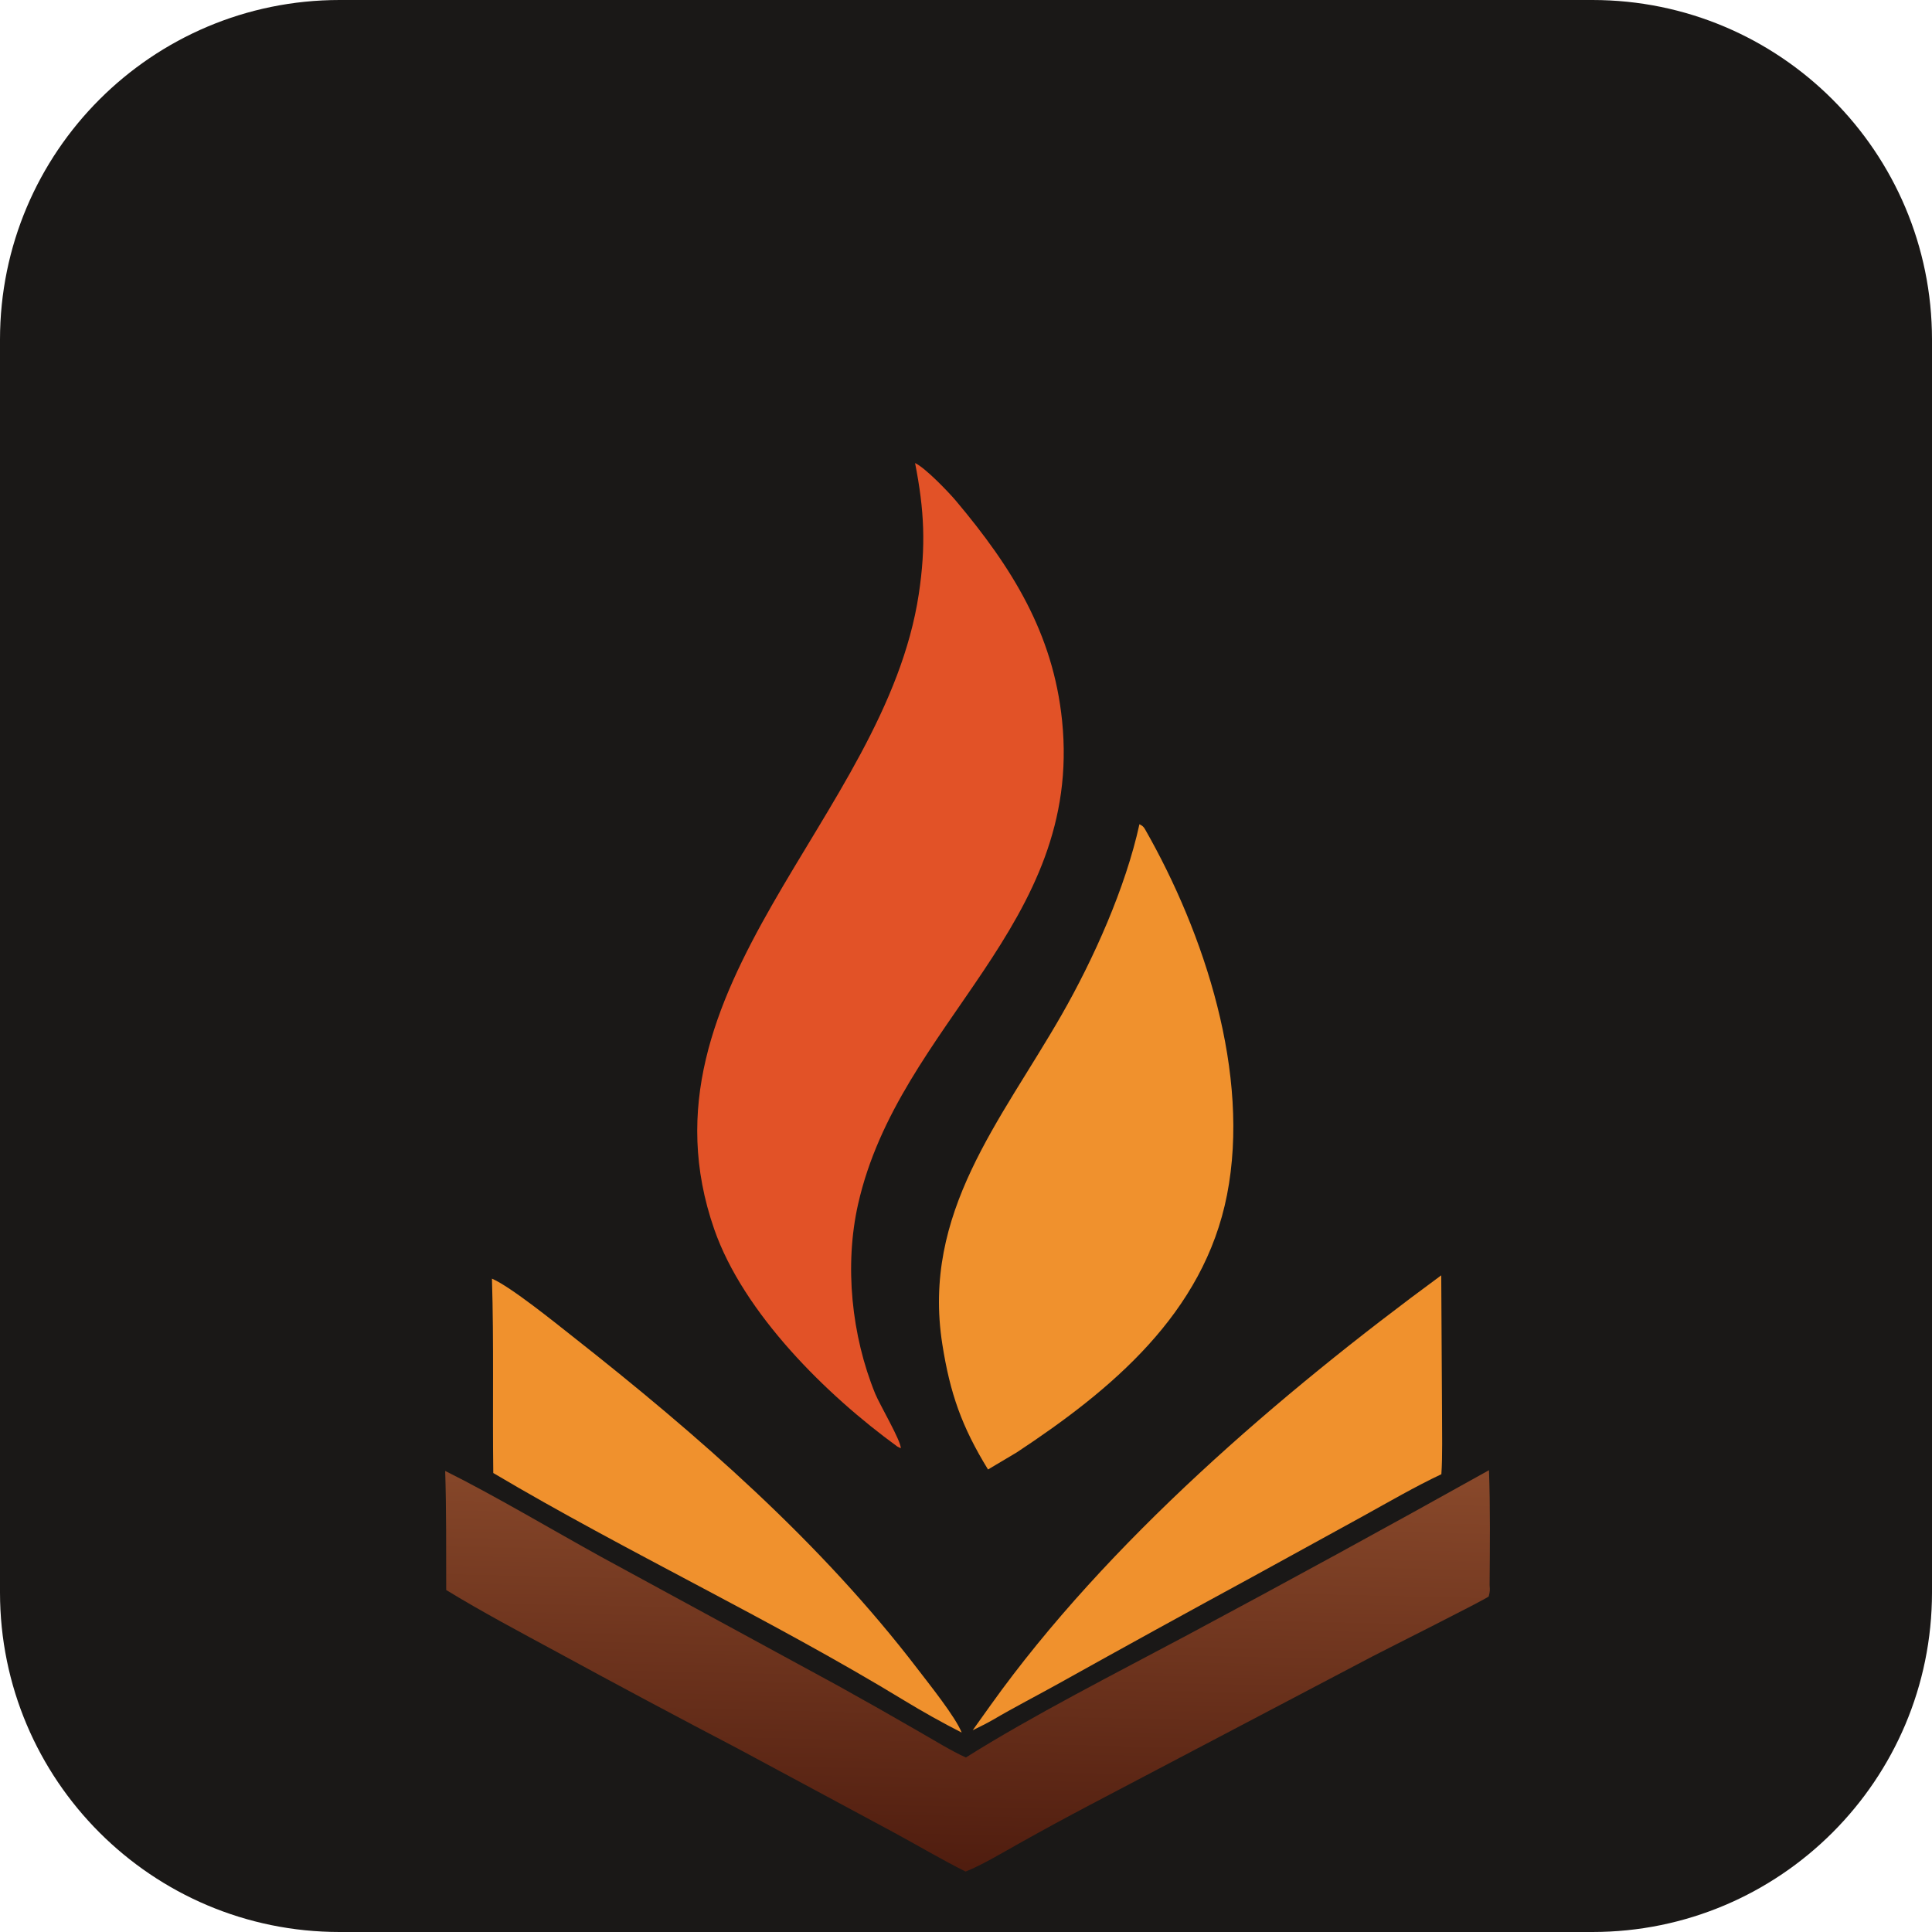
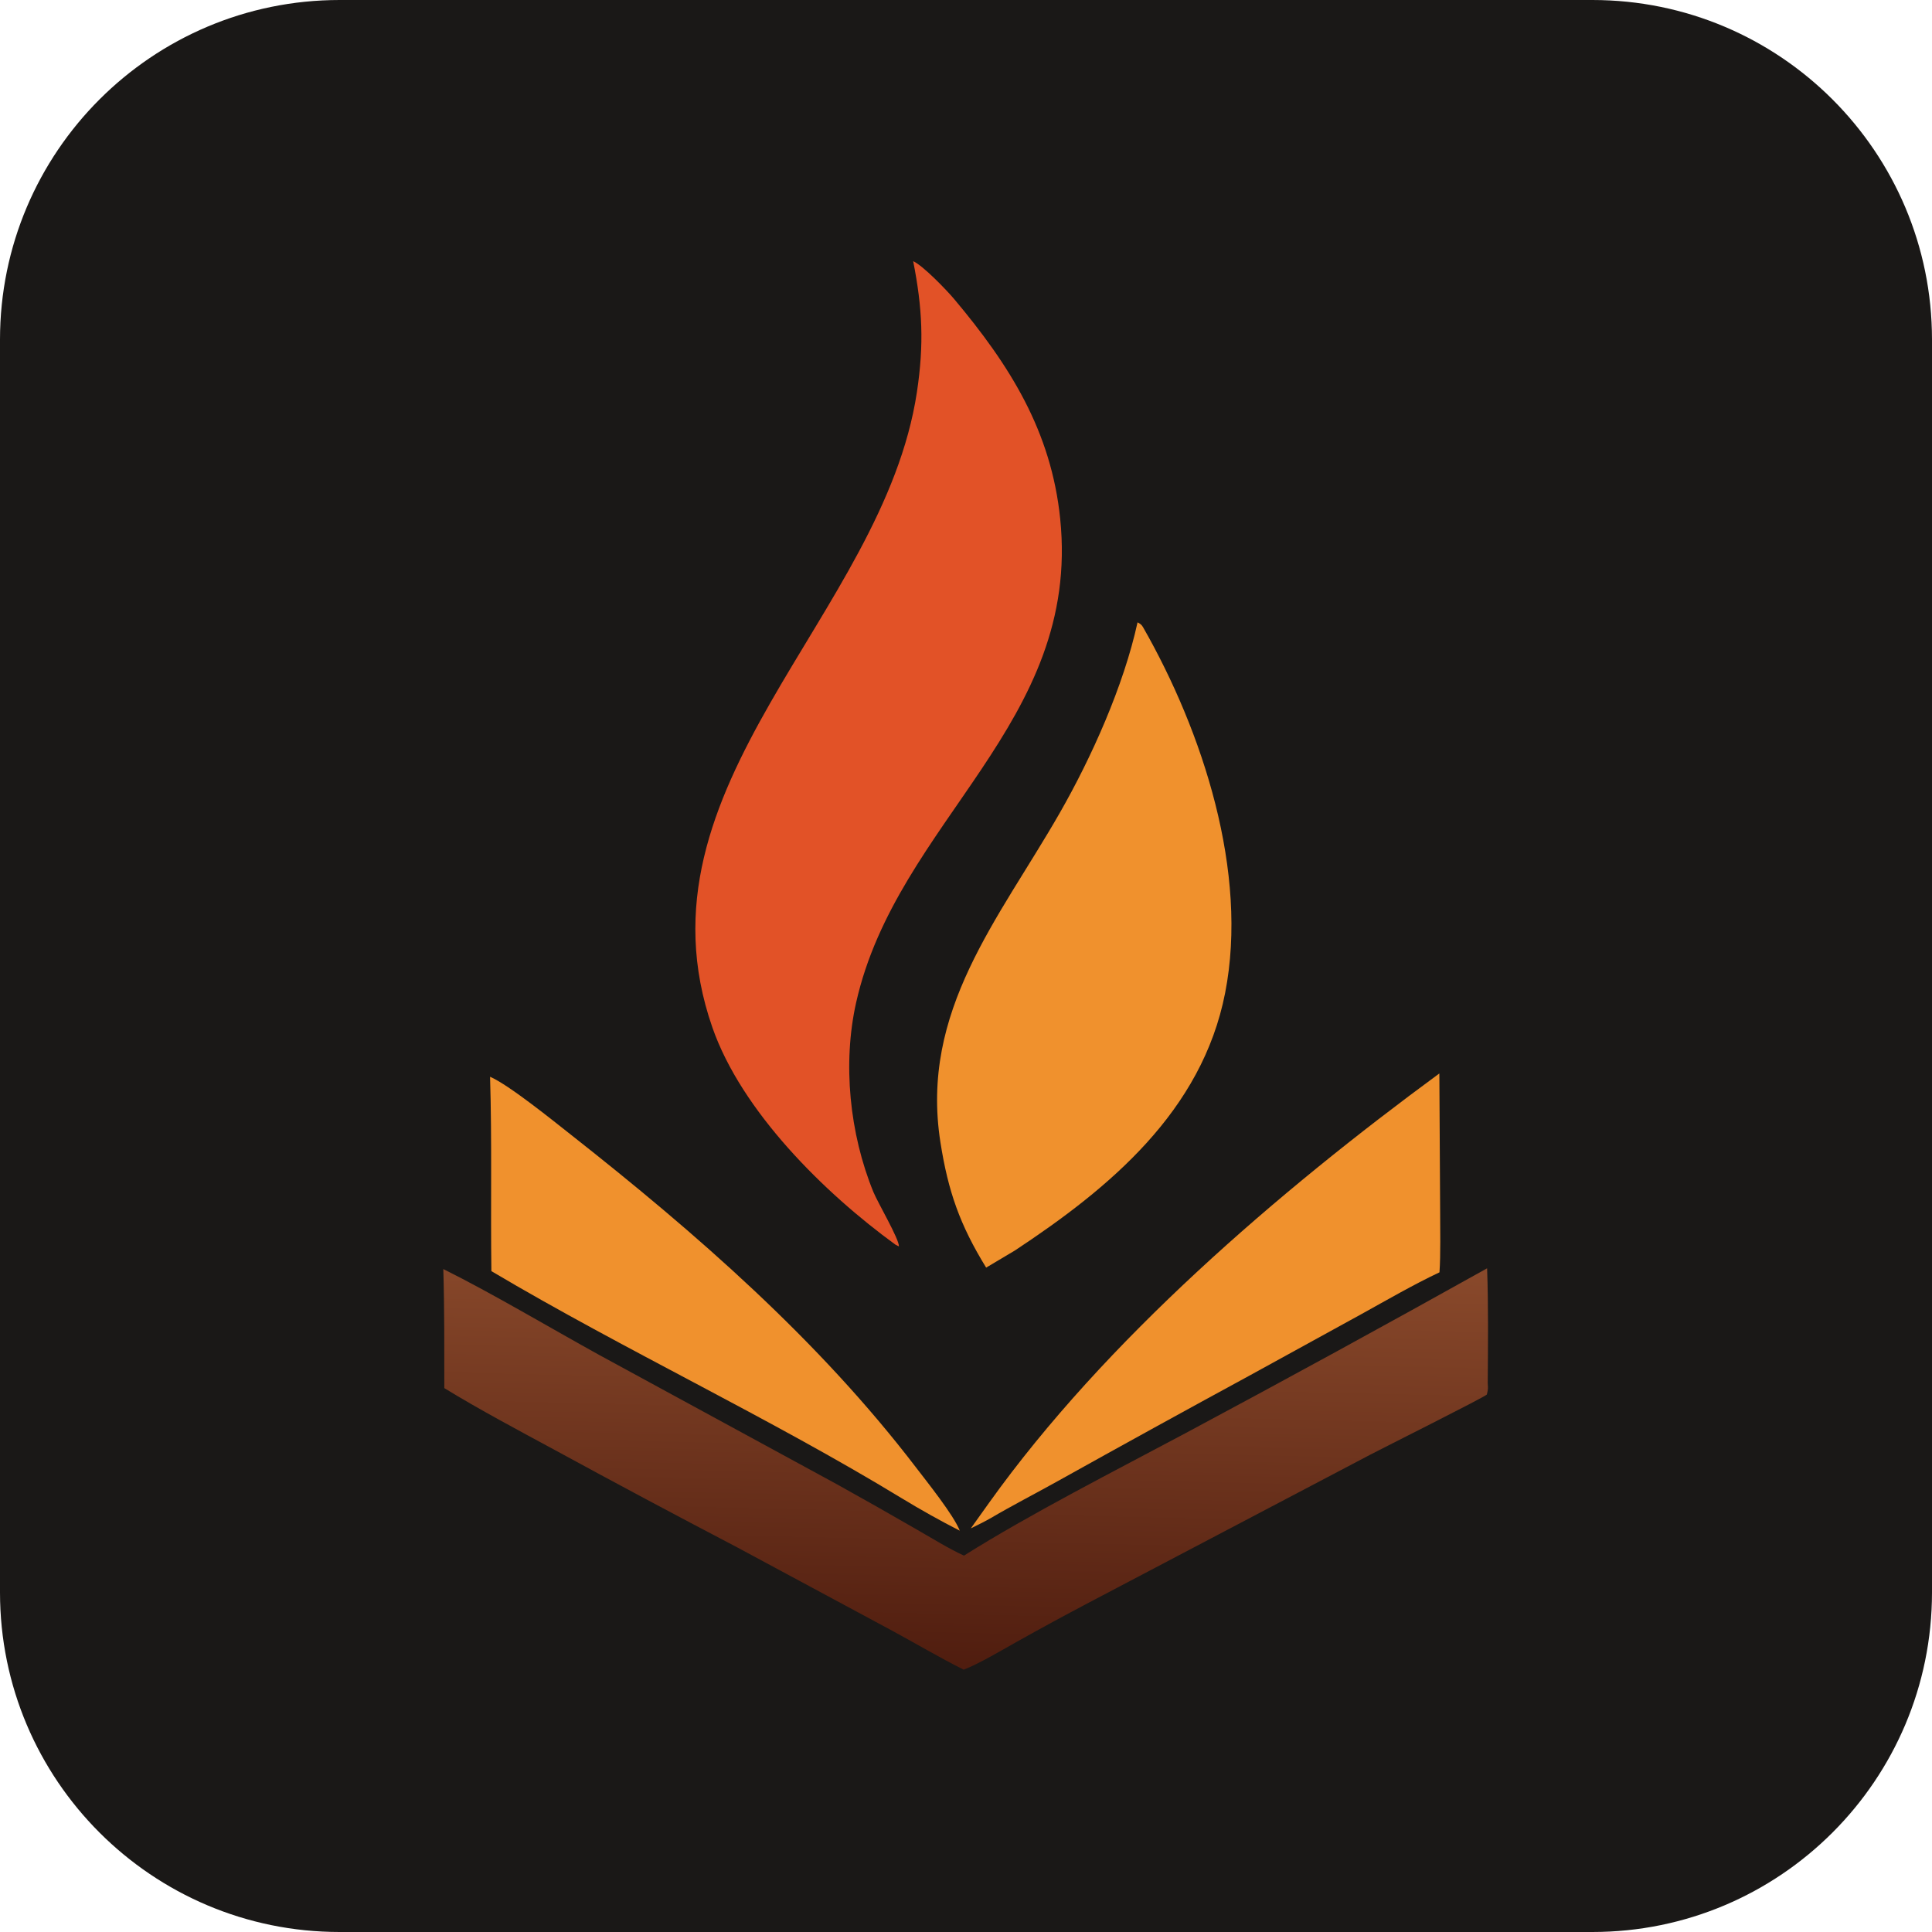
<svg xmlns="http://www.w3.org/2000/svg" width="1024" height="1024" viewBox="0 0 1024 1024">
  <defs>
    <linearGradient id="bookGradient" x1="509" y1="739" x2="512" y2="609" gradientUnits="userSpaceOnUse">
      <stop offset="0" stop-color="#501D0F" />
      <stop offset="1" stop-color="#89492B" />
    </linearGradient>
  </defs>
  <rect x="0" y="0" width="1024" height="1024" rx="180" ry="180" fill="#1A1817" />
-   <g transform="translate(-332, -230) scale(1.65)">
+   <g transform="translate(-333, -337) scale(1.65)">
    <path fill="#E25227" d="M495.154 288.138C498.378 289.608 505.914 297.445 508.313 300.3C526.269 321.669 539.502 342.79 542.378 370.879C549.115 436.662 490.007 467.903 476.848 526.209C472.415 545.849 474.731 568.443 482.366 587.122C483.763 590.541 490.702 602.324 490.569 604.62L489.492 604.081C466.698 587.526 440.031 561.25 430.639 534.248C403.556 456.377 485.481 402.143 496.346 330.247C498.679 314.804 498.133 303.222 495.154 288.138Z" />
    <path fill="url(#bookGradient)" d="M679.512 611.655C679.948 623.671 679.803 636.504 679.711 648.539C679.819 650.345 679.874 650.354 679.431 652.203C678.578 653.105 645.852 669.482 641.946 671.541L551.504 719.091C543.78 723.161 536.109 727.33 528.491 731.597C523.974 734.127 516.055 738.826 511.383 740.578C504.39 737.13 495.509 731.912 488.494 728.114L438.452 701.202C418.928 690.993 399.491 680.618 380.143 670.078C368.598 663.83 355.674 656.975 344.543 650.136C344.526 637.556 344.602 624.446 344.219 611.898C359.414 619.412 379.065 631.083 394.357 639.52L470.64 681.021C479.247 685.796 487.81 690.649 496.33 695.578C500.794 698.136 506.902 701.896 511.48 703.945C532.487 690.677 560.415 676.473 582.602 664.63C615.066 647.267 647.37 629.608 679.512 611.655Z" />
    <path fill="#F0912D" d="M567.225 404.156C568.003 404.556 568.509 404.868 568.965 405.666C588.192 439.301 602.938 484.462 595.366 523.183C587.91 561.316 558.078 585.951 527.823 605.935L518.591 611.429C510.152 597.693 506.392 586.985 503.912 571.209C497.26 528.911 522.684 499.522 542.221 465.408C552.466 447.518 562.786 424.502 567.225 404.156Z" />
    <path fill="#F0912D" d="M359.24 550.125C365.269 552.715 379.71 564.412 385.223 568.751C425.497 600.45 464.809 634.729 496.049 675.611C499.494 680.119 508.175 690.937 510.126 695.939C503.857 692.741 497.548 689.208 491.532 685.547C448.751 659.511 402.641 638.037 359.663 612.561C359.387 591.884 359.872 570.732 359.24 550.125Z" />
    <path fill="#F0912D" d="M664.174 549.059L664.428 593.205C664.417 599.159 664.625 607.179 664.213 612.947C655.817 616.909 647.229 621.897 639.067 626.408L603.341 646.032C582.669 657.264 562.058 668.608 541.509 680.063C534.744 683.835 526.75 687.959 520.246 691.793C518.071 693.047 515.906 694.089 513.66 695.2L519.513 687.005C556.887 634.717 612.459 587.041 664.174 549.059Z" />
  </g>
</svg>
